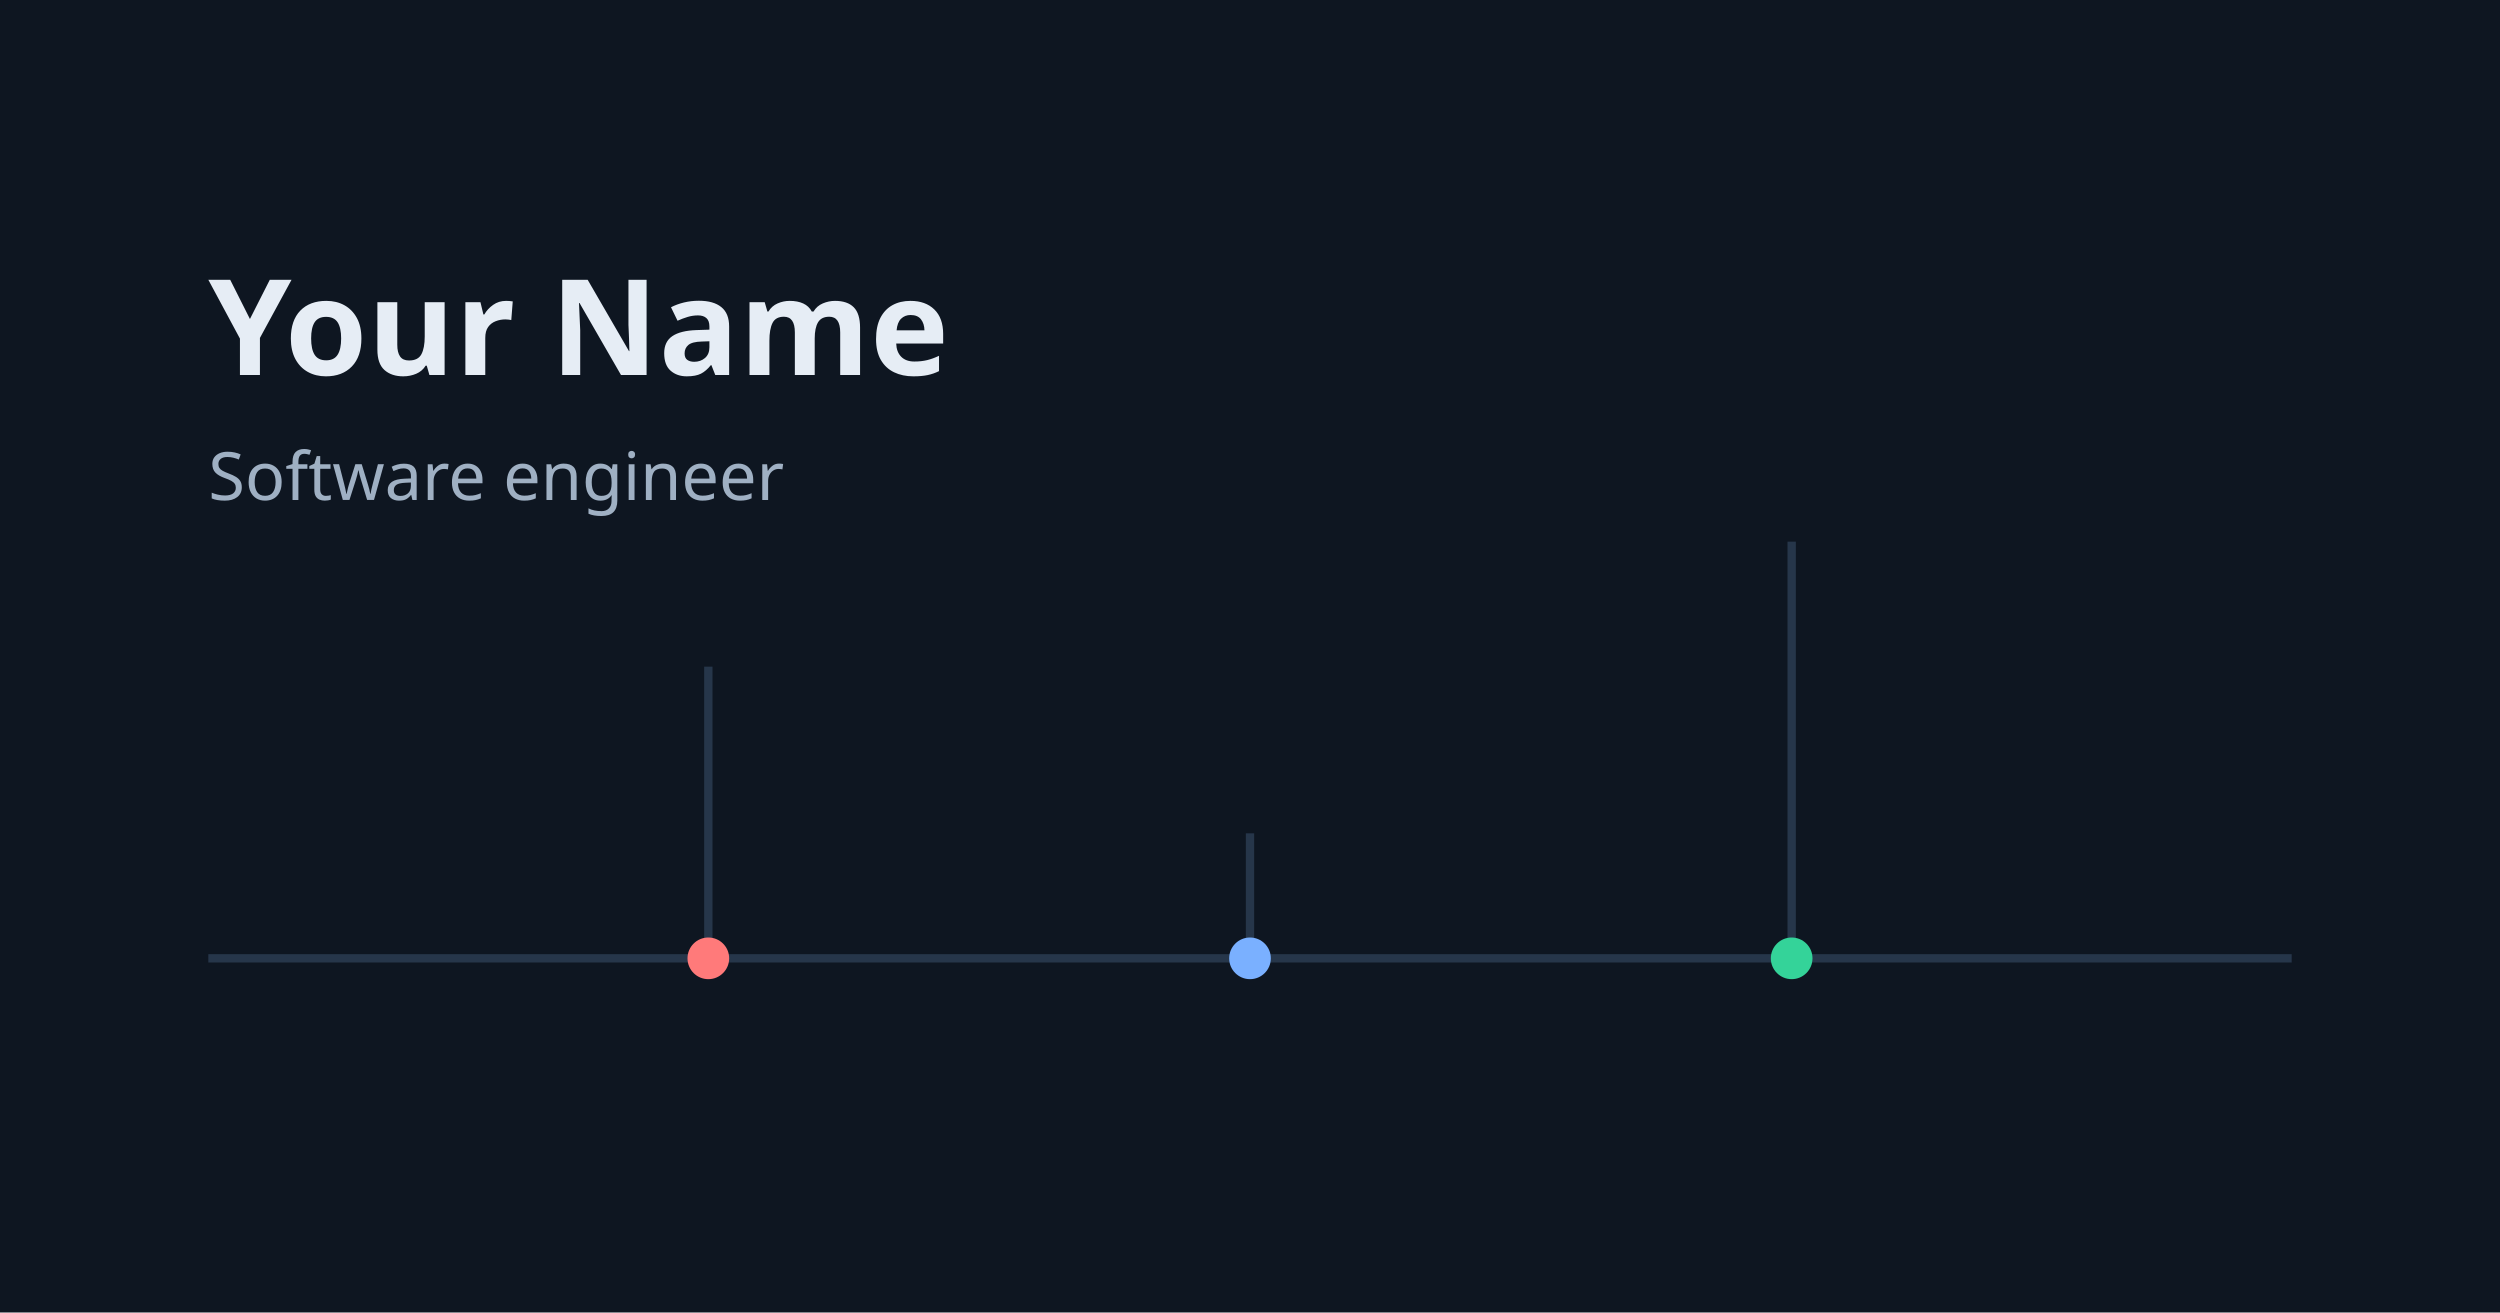
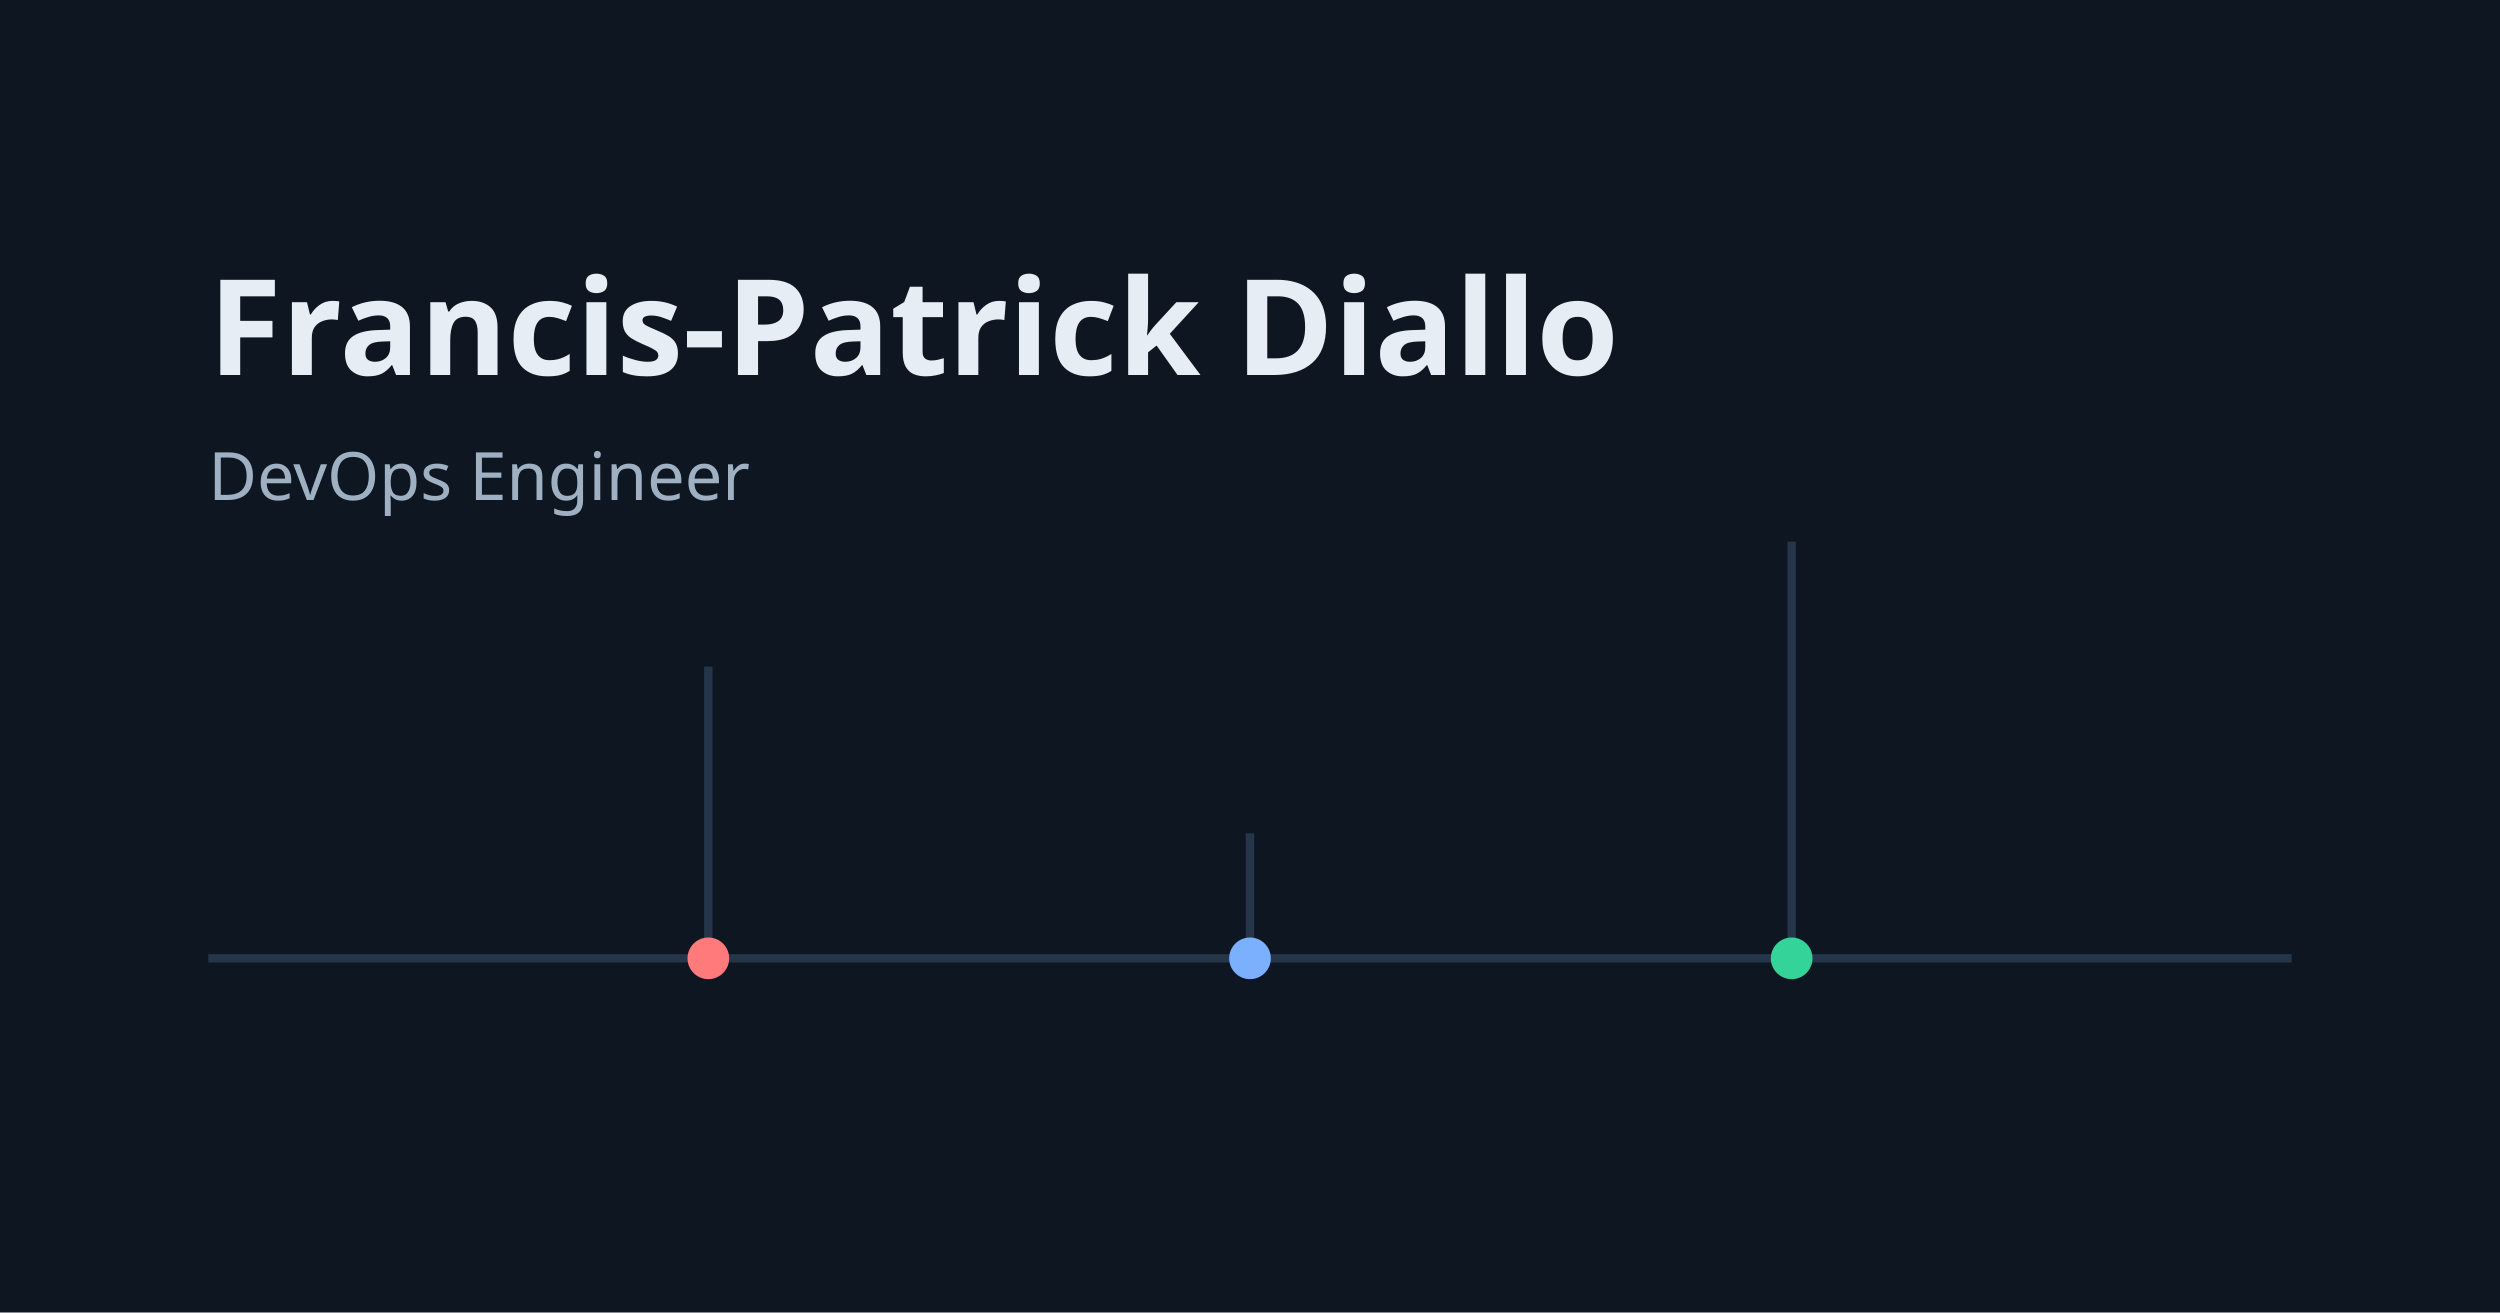
<svg xmlns="http://www.w3.org/2000/svg" viewBox="0 0 1200 630" width="1200" height="630">
  <rect width="1200" height="630" fill="#0E1621" />
  <path d="M100 460h1000M340 460V320M600 460V400M860 460V260" stroke="#26364A" stroke-width="4" />
  <circle cx="340" cy="460" r="10" fill="#FF7A7A" />
  <circle cx="600" cy="460" r="10" fill="#7AB0FF" />
  <circle cx="860" cy="460" r="10" fill="#34D399" />
-   <text x="100" y="180" fill="#E6EDF5" font-size="64" font-family="sans-serif" font-weight="700">Your Name</text>
-   <text x="100" y="240" fill="#9FB0C3" font-size="32" font-family="sans-serif">Software engineer</text>
+   <text x="100" y="180" fill="#E6EDF5" font-size="64" font-family="sans-serif" font-weight="700">Francis-Patrick Diallo</text>
+   <text x="100" y="240" fill="#9FB0C3" font-size="32" font-family="sans-serif">DevOps Engineer</text>
</svg>
